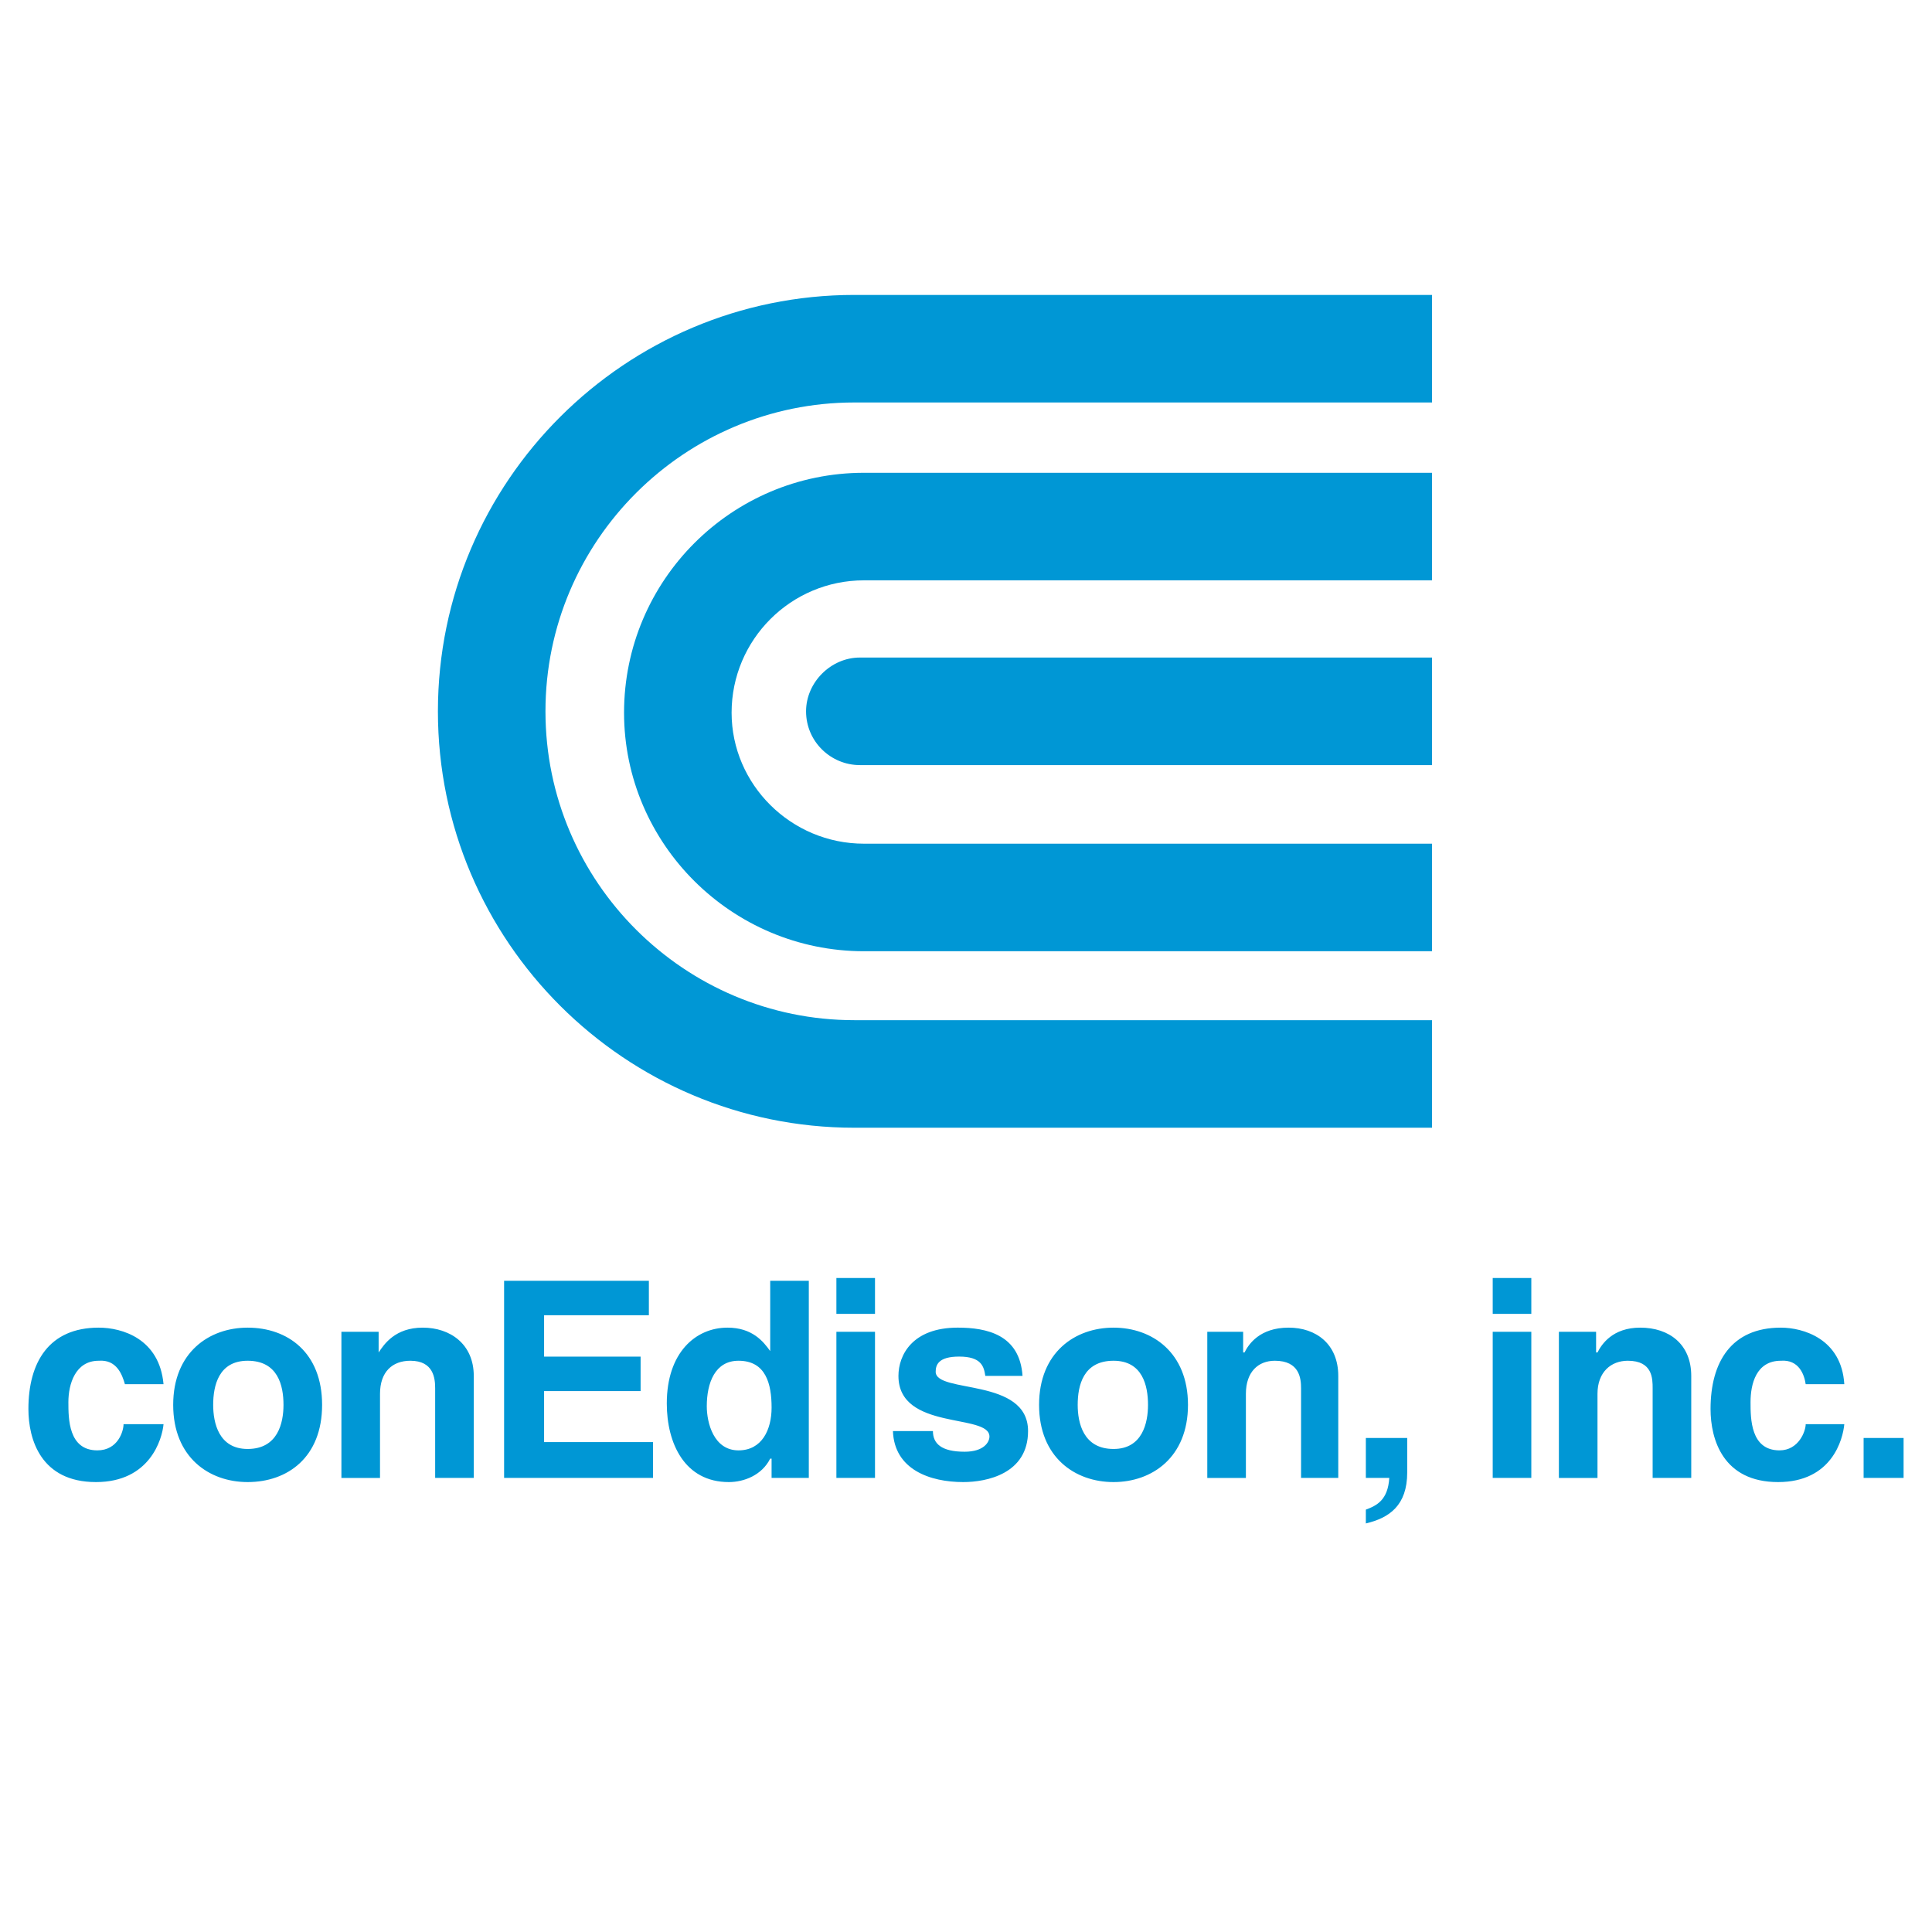
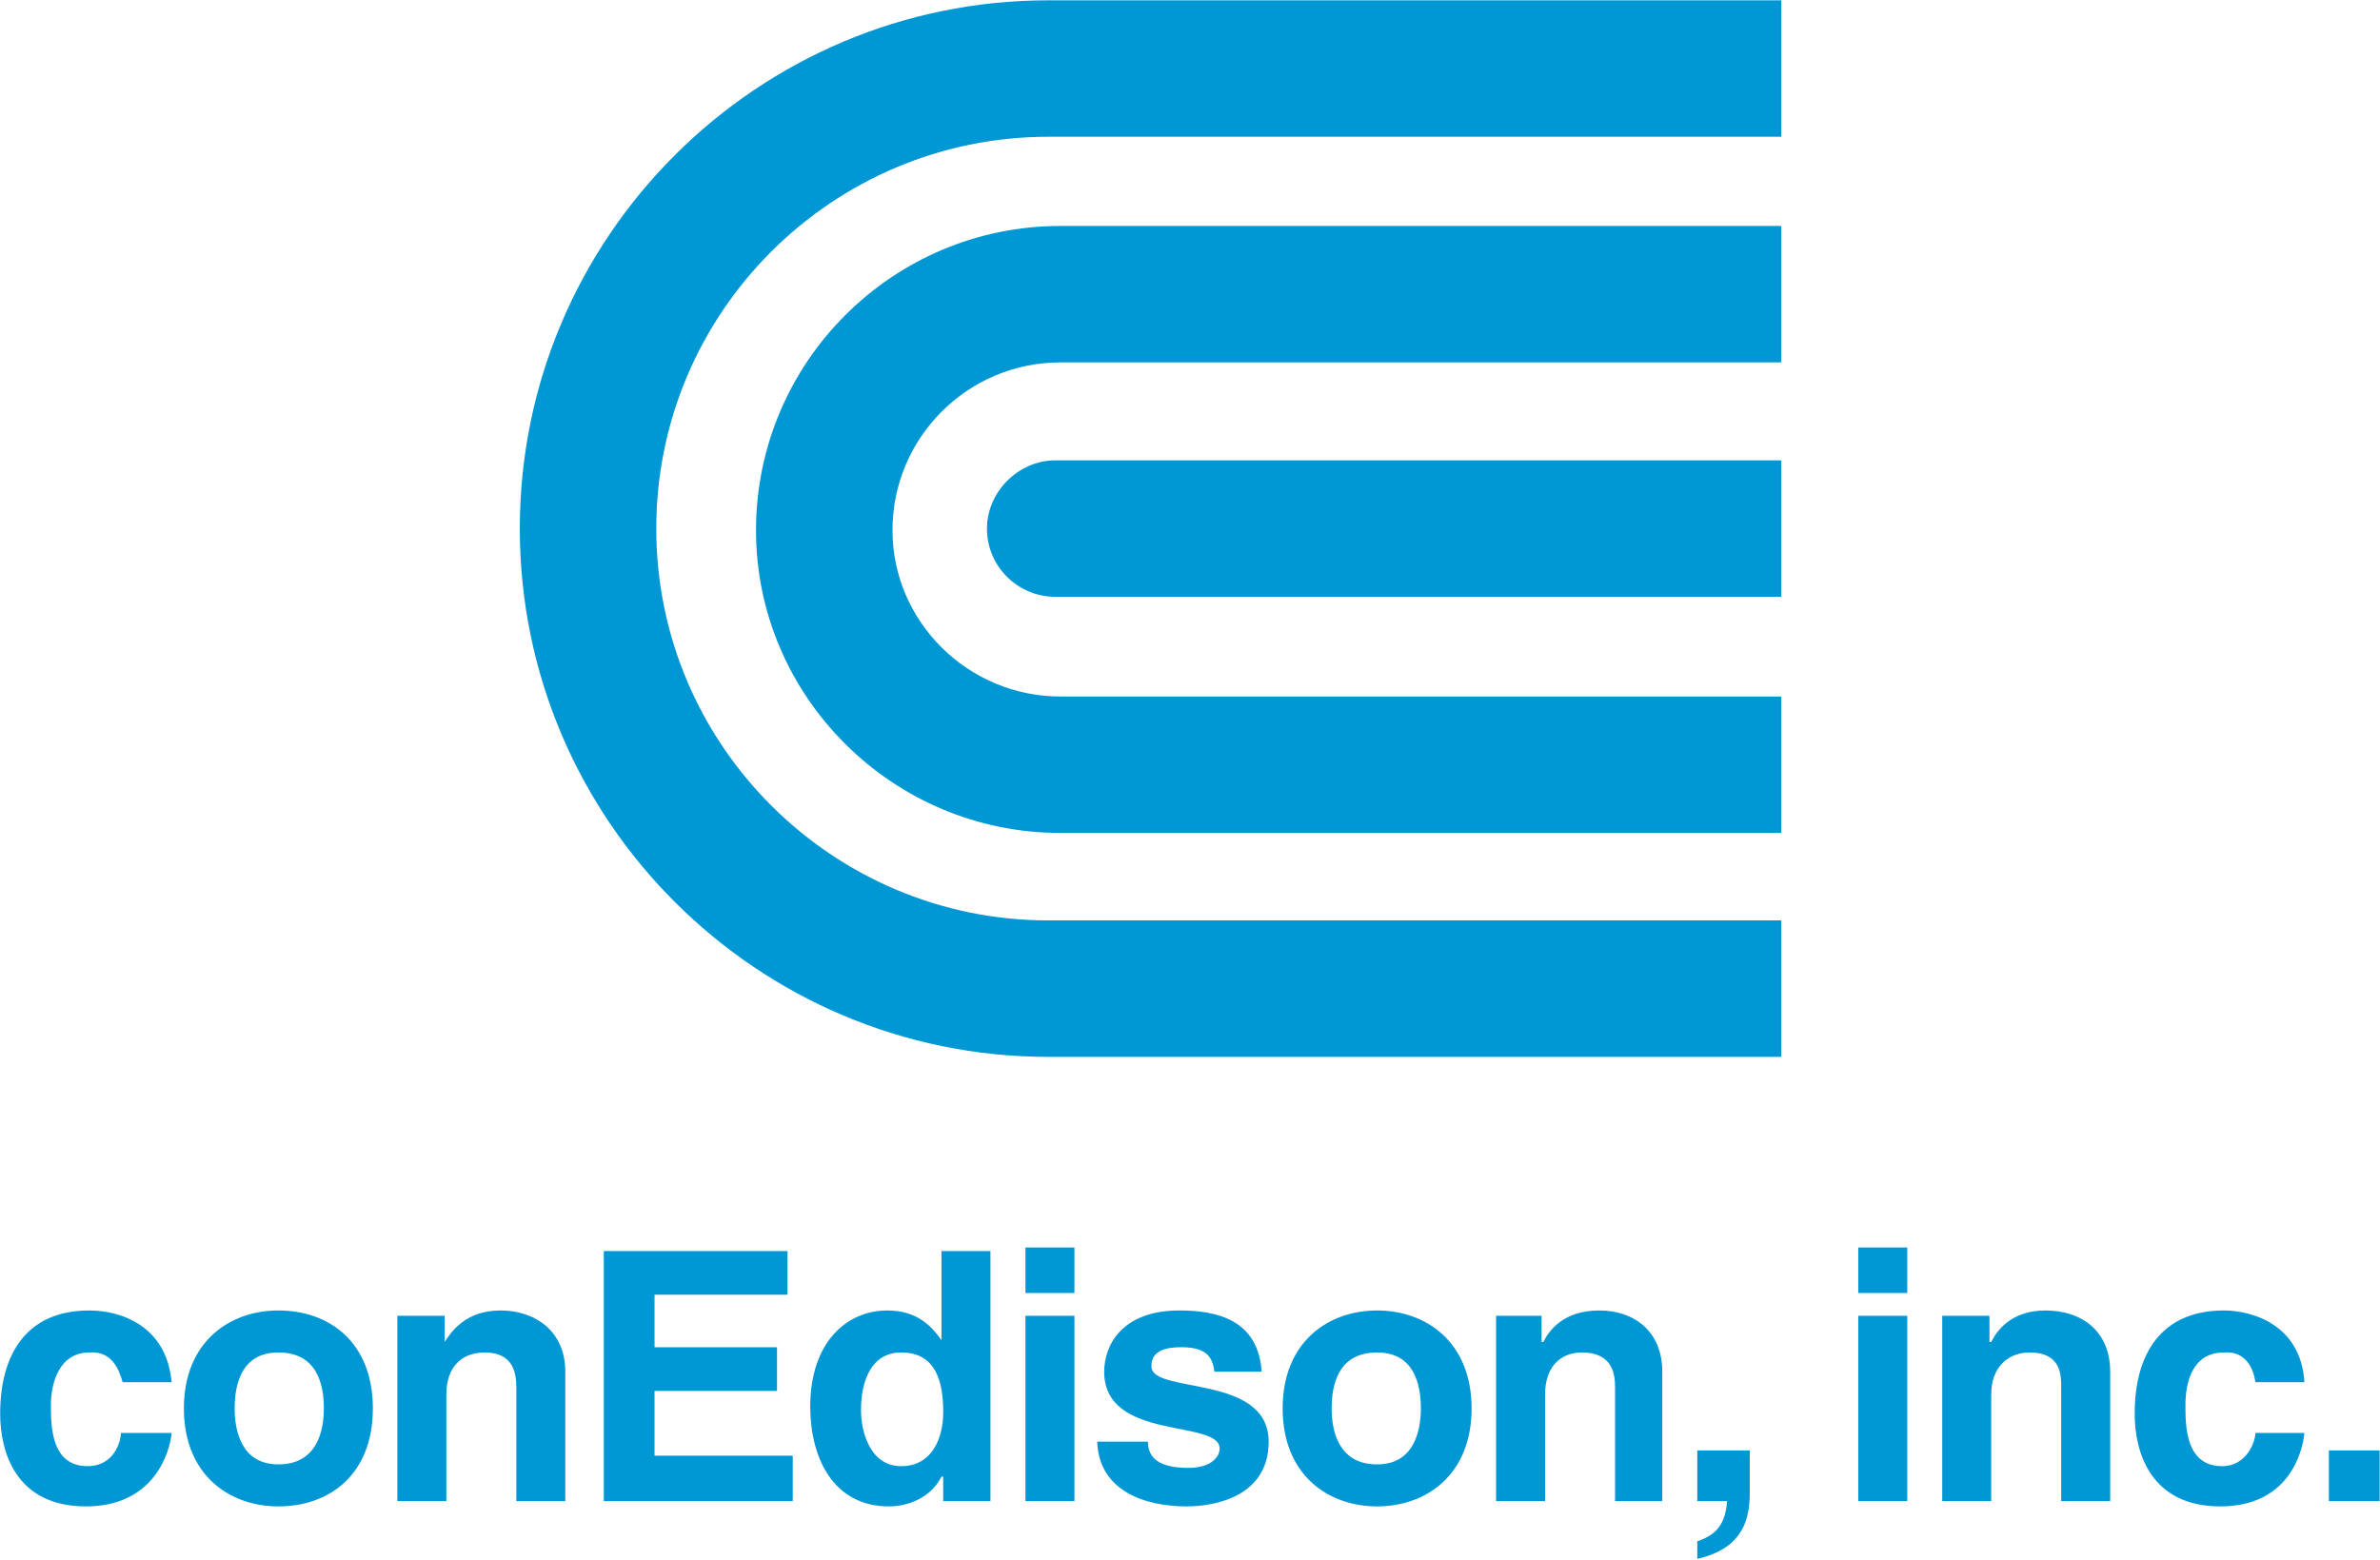
- <svg xmlns="http://www.w3.org/2000/svg" viewBox="0 0 192.756 192.756">
+ <svg xmlns="http://www.w3.org/2000/svg" viewBox="2.82 29.4 187.13 122.62">
  <g fill-rule="evenodd" clip-rule="evenodd">
    <path d="M16.316 142.09c-.138 1.512-1.375 5.777-6.741 5.777-5.502 0-6.741-4.266-6.741-7.291 0-4.678 2.063-8.117 7.016-8.117 2.338 0 6.053 1.102 6.465 5.641h-3.852c-.275-.963-.826-2.477-2.614-2.338-2.339 0-3.026 2.338-3.026 4.127 0 1.65 0 4.814 2.889 4.814 2.063 0 2.614-1.926 2.614-2.613h3.99zM28.284 140.164c0 1.787-.55 4.4-3.576 4.4-2.889 0-3.439-2.613-3.439-4.4 0-1.926.551-4.402 3.439-4.402 3.026 0 3.576 2.476 3.576 4.402zm3.852 0c0-5.229-3.439-7.705-7.428-7.705-3.852 0-7.429 2.477-7.429 7.705 0 5.227 3.577 7.703 7.429 7.703 3.989 0 7.428-2.476 7.428-7.703zM47.268 147.453h-3.852v-8.941c0-.963-.138-2.75-2.476-2.75-1.788 0-3.026 1.1-3.026 3.301v8.391h-3.852v-14.58h3.714v2.062c.55-.824 1.65-2.477 4.402-2.477s5.09 1.652 5.09 4.816v10.178zM64.738 131.221H54.284v4.127h9.629v3.439h-9.629v5.09h10.867v3.576H50.294v-19.67h14.444v3.438zM70.516 140.301c0-2.338.825-4.539 3.164-4.539 2.751 0 3.302 2.338 3.302 4.676 0 2.201-.963 4.266-3.302 4.266-2.476-.001-3.164-2.753-3.164-4.403zm10.18-12.518h-3.852v7.016c-.688-.963-1.789-2.34-4.265-2.34-3.164 0-6.053 2.477-6.053 7.566 0 3.99 1.788 7.842 6.19 7.842 1.514 0 3.302-.688 4.127-2.34h.138v1.926h3.714v-19.67h.001zM83.447 132.873h3.852v14.58h-3.852v-14.58zm0-5.365h3.852v3.576h-3.852v-3.576zM98.305 137.275c-.139-.965-.414-1.928-2.614-1.928-2.064 0-2.338.826-2.338 1.514 0 2.201 9.216.551 9.216 5.916 0 4.264-4.127 5.09-6.465 5.09-3.302 0-6.878-1.238-7.016-5.09h3.99c0 1.238.825 2.062 3.164 2.062 1.925 0 2.476-.963 2.476-1.514 0-2.338-9.08-.549-9.08-6.051 0-2.064 1.376-4.816 5.915-4.816 2.889 0 6.19.689 6.465 4.816h-3.713v.001zM114.537 140.164c0 1.787-.551 4.4-3.439 4.4-3.027 0-3.576-2.613-3.576-4.4 0-1.926.549-4.402 3.576-4.402 2.888 0 3.439 2.476 3.439 4.402zm3.988 0c0-5.229-3.576-7.705-7.428-7.705s-7.428 2.477-7.428 7.705c0 5.227 3.576 7.703 7.428 7.703s7.428-2.476 7.428-7.703zM133.52 147.453h-3.713v-8.941c0-.963-.139-2.75-2.613-2.75-1.652 0-2.891 1.1-2.891 3.301v8.391h-3.852v-14.58h3.578v2.062h.137c.412-.824 1.514-2.477 4.402-2.477 2.752 0 4.951 1.652 4.951 4.816v10.178h.001zM140.398 146.904c0 3.301-1.789 4.539-4.127 5.09v-1.377c1.102-.412 2.201-.963 2.338-3.164h-2.338v-3.988h4.127v3.439zM148.928 132.873h3.852v14.58h-3.852v-14.58zm0-5.365h3.852v3.576h-3.852v-3.576zM168.736 147.453h-3.852v-8.941c0-.963 0-2.75-2.477-2.75-1.65 0-3.025 1.1-3.025 3.301v8.391h-3.852v-14.58h3.713v2.062h.139c.412-.824 1.512-2.477 4.264-2.477 2.889 0 5.09 1.652 5.09 4.816v10.178zM184.006 142.09c-.137 1.512-1.238 5.777-6.604 5.777-5.502 0-6.74-4.266-6.74-7.291 0-4.678 2.064-8.117 7.016-8.117 2.201 0 6.053 1.102 6.328 5.641h-3.852c-.137-.963-.688-2.477-2.477-2.338-2.475 0-3.025 2.338-3.025 4.127 0 1.65 0 4.814 2.889 4.814 1.926 0 2.613-1.926 2.613-2.613h3.852zM185.932 143.465h3.99v3.988h-3.99v-3.988zM142.875 101.783h-57.64c-16.92 0-30.814-13.757-30.814-30.814 0-17.058 13.894-30.814 30.814-30.814h57.64v-10.73h-57.64c-22.835 0-41.544 18.571-41.544 41.544s18.709 41.545 41.544 41.545h57.64v-10.731z" fill="#0097d5" />
    <path d="M62.262 71.106c0 13.069 10.73 23.799 23.936 23.799h56.677v-10.73H86.198c-7.291 0-13.206-5.916-13.206-13.069 0-7.291 5.916-13.206 13.206-13.206h56.677V47.17H86.198c-13.206 0-23.936 10.73-23.936 23.936z" fill="#0097d5" />
    <path d="M142.875 65.604H85.786c-2.889 0-5.365 2.476-5.365 5.365 0 3.026 2.477 5.365 5.365 5.365h57.089v-10.73z" fill="#0097d5" />
  </g>
</svg>
